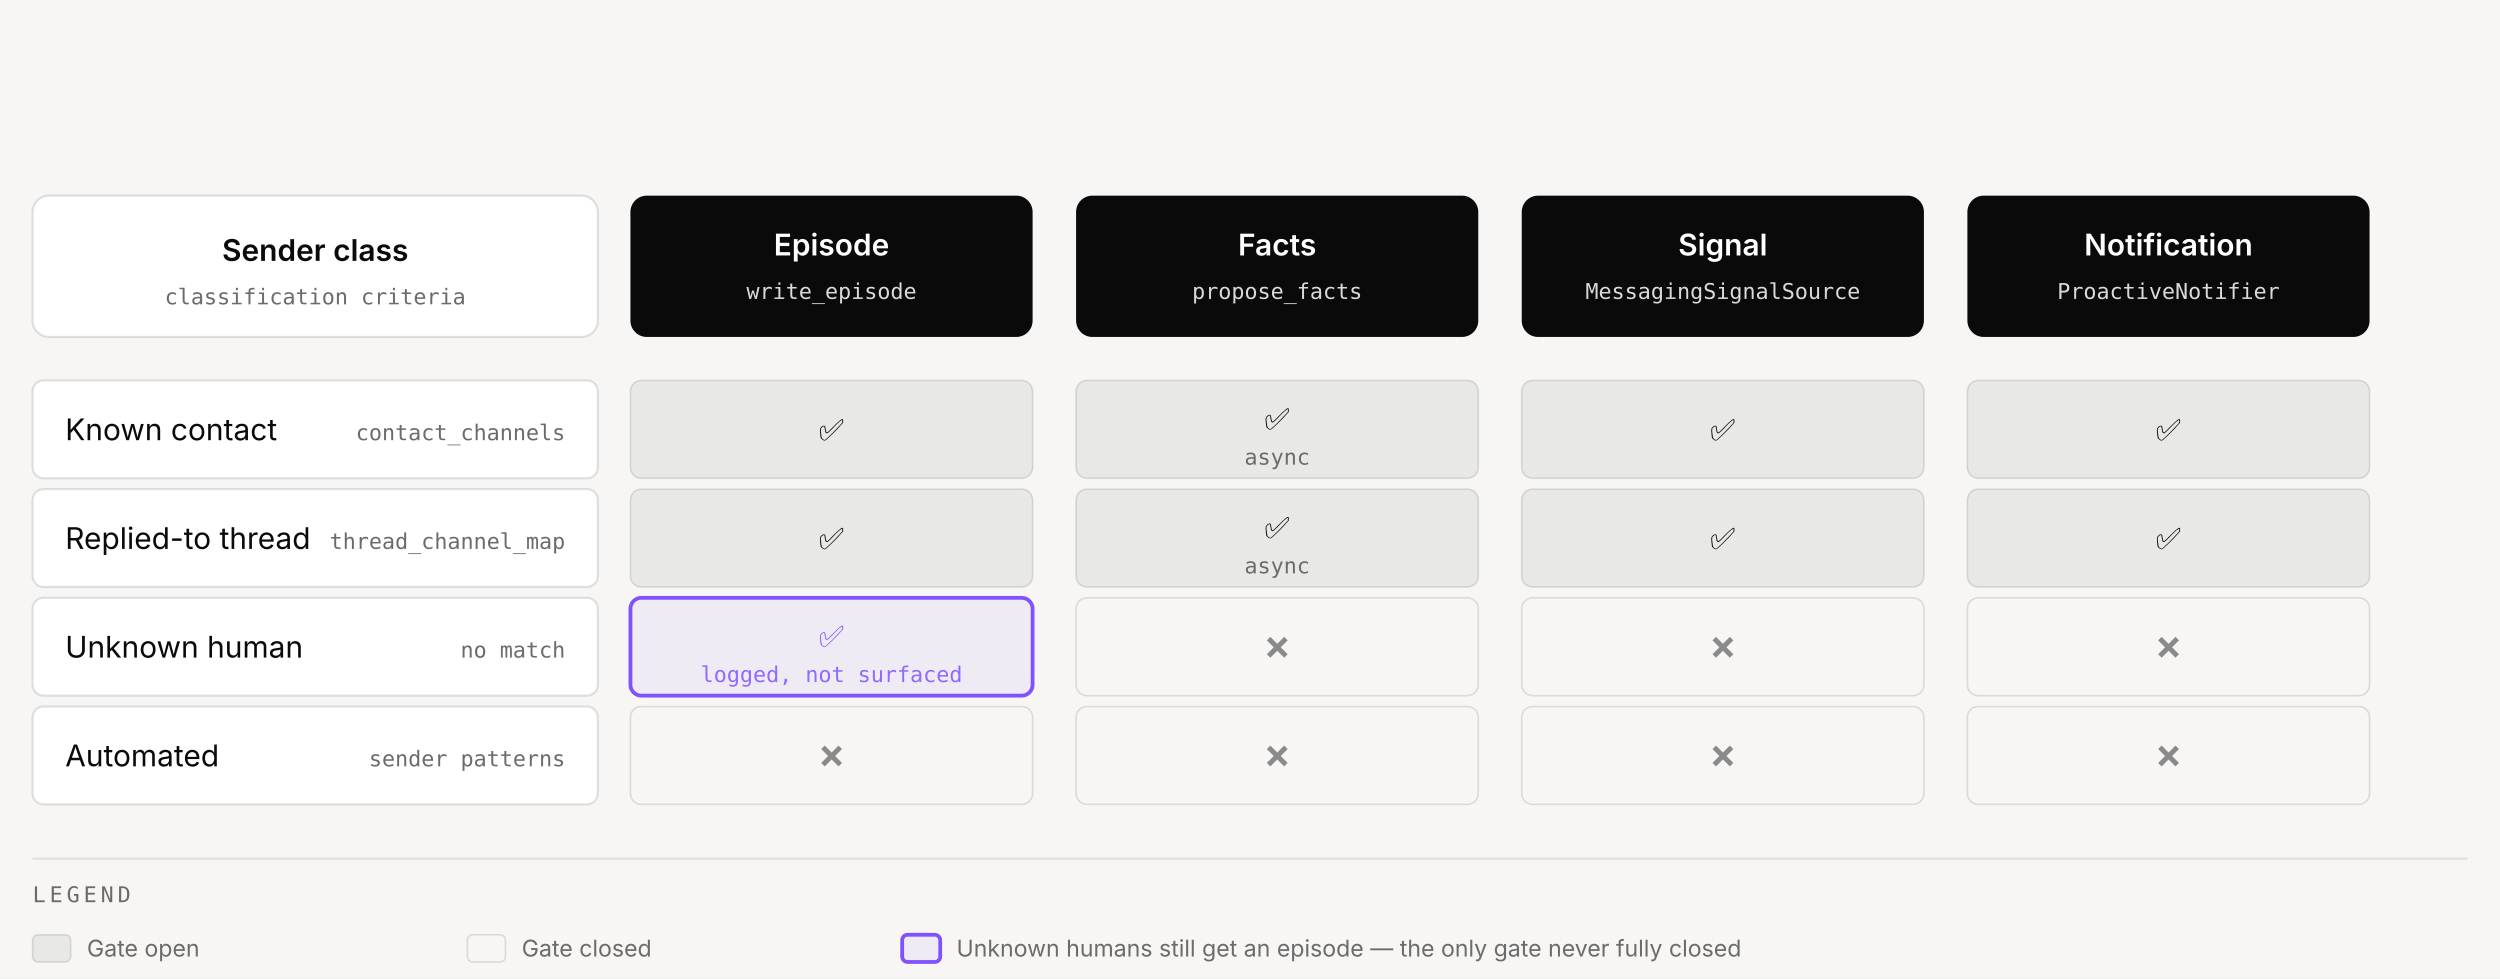
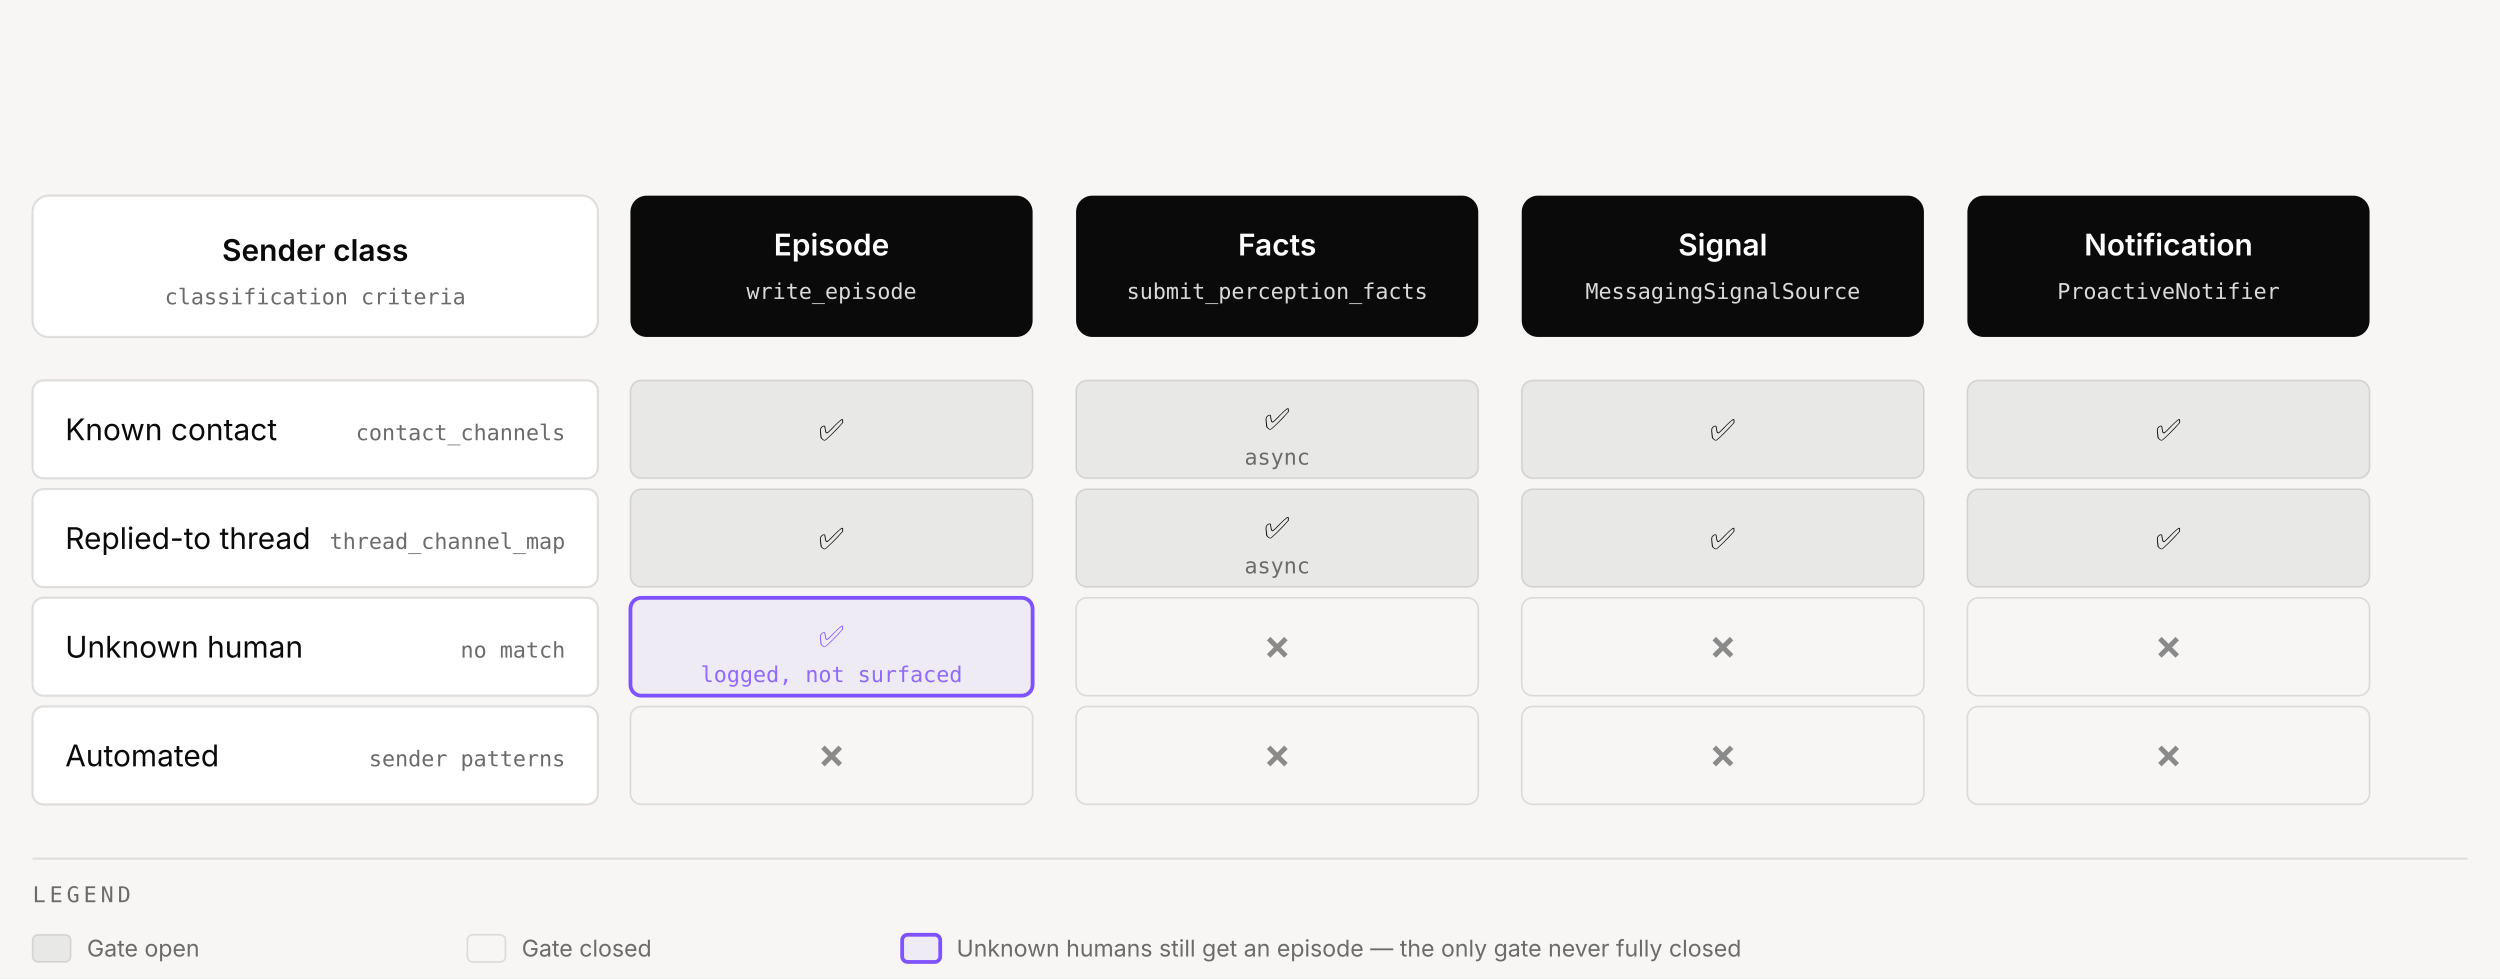
<svg xmlns="http://www.w3.org/2000/svg" viewBox="0 0 920 360" role="img" aria-labelledby="matrix-title matrix-desc">
  <rect width="100%" height="100%" fill="#f7f6f4" />
  <rect x="12" y="72" width="208" height="52" rx="6" fill="#ffffff" stroke="rgba(10,10,10,0.12)" stroke-width="0.8" />
  <text x="116" y="96" fill="#0a0a0a" font-size="11" font-weight="600" font-family="'Inter', sans-serif" text-anchor="middle">Sender class</text>
  <text x="116" y="112" fill="#6b6b6b" font-size="8" font-family="'Geist Mono', monospace" text-anchor="middle">classification criteria</text>
  <rect x="232" y="72" width="148" height="52" rx="6" fill="#0a0a0a" />
  <text x="306" y="94" fill="#ffffff" font-size="11" font-weight="600" font-family="'Inter', sans-serif" text-anchor="middle">Episode</text>
  <text x="306" y="110" fill="#ffffff" font-size="8" font-family="'Geist Mono', monospace" text-anchor="middle" opacity="0.85">write_episode</text>
  <rect x="396" y="72" width="148" height="52" rx="6" fill="#0a0a0a" />
  <text x="470" y="94" fill="#ffffff" font-size="11" font-weight="600" font-family="'Inter', sans-serif" text-anchor="middle">Facts</text>
-   <text x="470" y="110" fill="#ffffff" font-size="8" font-family="'Geist Mono', monospace" text-anchor="middle" opacity="0.85">propose_facts</text>
+   <text x="470" y="110" fill="#ffffff" font-size="8" font-family="'Geist Mono', monospace" text-anchor="middle" opacity="0.85">submit_perception_facts</text>
  <rect x="560" y="72" width="148" height="52" rx="6" fill="#0a0a0a" />
  <text x="634" y="94" fill="#ffffff" font-size="11" font-weight="600" font-family="'Inter', sans-serif" text-anchor="middle">Signal</text>
  <text x="634" y="110" fill="#ffffff" font-size="8" font-family="'Geist Mono', monospace" text-anchor="middle" opacity="0.85">MessagingSignalSource</text>
  <rect x="724" y="72" width="148" height="52" rx="6" fill="#0a0a0a" />
  <text x="798" y="94" fill="#ffffff" font-size="11" font-weight="600" font-family="'Inter', sans-serif" text-anchor="middle">Notification</text>
  <text x="798" y="110" fill="#ffffff" font-size="8" font-family="'Geist Mono', monospace" text-anchor="middle" opacity="0.85">ProactiveNotifier</text>
  <rect x="12" y="140" width="208" height="36" rx="4" fill="#ffffff" stroke="rgba(10,10,10,0.12)" stroke-width="0.8" />
  <text x="24" y="162" fill="#0a0a0a" font-size="11" font-family="'Inter', sans-serif">Known contact</text>
  <text x="208" y="162" fill="#6b6b6b" font-size="8" font-family="'Geist Mono', monospace" text-anchor="end">contact_channels</text>
  <rect x="232" y="140" width="148" height="36" rx="4" fill="rgba(10,10,10,0.06)" stroke="rgba(10,10,10,0.12)" stroke-width="0.6" />
  <text x="306" y="162" fill="#0a0a0a" font-size="11" font-weight="600" font-family="'Inter', sans-serif" text-anchor="middle">✅</text>
  <rect x="396" y="140" width="148" height="36" rx="4" fill="rgba(10,10,10,0.06)" stroke="rgba(10,10,10,0.12)" stroke-width="0.6" />
  <text x="470" y="158" fill="#0a0a0a" font-size="11" font-weight="600" font-family="'Inter', sans-serif" text-anchor="middle">✅</text>
  <text x="470" y="171" fill="#6b6b6b" font-size="8" font-family="'Geist Mono', monospace" text-anchor="middle">async</text>
  <rect x="560" y="140" width="148" height="36" rx="4" fill="rgba(10,10,10,0.06)" stroke="rgba(10,10,10,0.12)" stroke-width="0.6" />
  <text x="634" y="162" fill="#0a0a0a" font-size="11" font-weight="600" font-family="'Inter', sans-serif" text-anchor="middle">✅</text>
  <rect x="724" y="140" width="148" height="36" rx="4" fill="rgba(10,10,10,0.06)" stroke="rgba(10,10,10,0.12)" stroke-width="0.6" />
  <text x="798" y="162" fill="#0a0a0a" font-size="11" font-weight="600" font-family="'Inter', sans-serif" text-anchor="middle">✅</text>
  <rect x="12" y="180" width="208" height="36" rx="4" fill="#ffffff" stroke="rgba(10,10,10,0.12)" stroke-width="0.8" />
  <text x="24" y="202" fill="#0a0a0a" font-size="11" font-family="'Inter', sans-serif">Replied-to thread</text>
  <text x="208" y="202" fill="#6b6b6b" font-size="8" font-family="'Geist Mono', monospace" text-anchor="end">thread_channel_map</text>
  <rect x="232" y="180" width="148" height="36" rx="4" fill="rgba(10,10,10,0.06)" stroke="rgba(10,10,10,0.12)" stroke-width="0.6" />
  <text x="306" y="202" fill="#0a0a0a" font-size="11" font-weight="600" font-family="'Inter', sans-serif" text-anchor="middle">✅</text>
  <rect x="396" y="180" width="148" height="36" rx="4" fill="rgba(10,10,10,0.06)" stroke="rgba(10,10,10,0.12)" stroke-width="0.6" />
  <text x="470" y="198" fill="#0a0a0a" font-size="11" font-weight="600" font-family="'Inter', sans-serif" text-anchor="middle">✅</text>
  <text x="470" y="211" fill="#6b6b6b" font-size="8" font-family="'Geist Mono', monospace" text-anchor="middle">async</text>
  <rect x="560" y="180" width="148" height="36" rx="4" fill="rgba(10,10,10,0.06)" stroke="rgba(10,10,10,0.12)" stroke-width="0.6" />
  <text x="634" y="202" fill="#0a0a0a" font-size="11" font-weight="600" font-family="'Inter', sans-serif" text-anchor="middle">✅</text>
  <rect x="724" y="180" width="148" height="36" rx="4" fill="rgba(10,10,10,0.06)" stroke="rgba(10,10,10,0.12)" stroke-width="0.6" />
  <text x="798" y="202" fill="#0a0a0a" font-size="11" font-weight="600" font-family="'Inter', sans-serif" text-anchor="middle">✅</text>
  <rect x="12" y="220" width="208" height="36" rx="4" fill="#ffffff" stroke="rgba(10,10,10,0.12)" stroke-width="0.8" />
  <text x="24" y="242" fill="#0a0a0a" font-size="11" font-family="'Inter', sans-serif">Unknown human</text>
  <text x="208" y="242" fill="#6b6b6b" font-size="8" font-family="'Geist Mono', monospace" text-anchor="end">no match</text>
  <rect x="232" y="220" width="148" height="36" rx="4" fill="rgba(128,82,255,0.07)" stroke="#8052ff" stroke-width="1.4" />
  <text x="306" y="238" fill="#8052ff" font-size="11" font-weight="600" font-family="'Inter', sans-serif" text-anchor="middle">✅</text>
  <text x="306" y="251" fill="#8052ff" font-size="8" font-family="'Geist Mono', monospace" text-anchor="middle" opacity="0.85">logged, not surfaced</text>
  <rect x="396" y="220" width="148" height="36" rx="4" fill="#f7f6f4" stroke="rgba(10,10,10,0.12)" stroke-width="0.6" />
  <text x="470" y="242" fill="#8a8a8a" font-size="11" font-family="'Inter', sans-serif" text-anchor="middle">❌</text>
  <rect x="560" y="220" width="148" height="36" rx="4" fill="#f7f6f4" stroke="rgba(10,10,10,0.12)" stroke-width="0.6" />
  <text x="634" y="242" fill="#8a8a8a" font-size="11" font-family="'Inter', sans-serif" text-anchor="middle">❌</text>
  <rect x="724" y="220" width="148" height="36" rx="4" fill="#f7f6f4" stroke="rgba(10,10,10,0.12)" stroke-width="0.6" />
  <text x="798" y="242" fill="#8a8a8a" font-size="11" font-family="'Inter', sans-serif" text-anchor="middle">❌</text>
  <rect x="12" y="260" width="208" height="36" rx="4" fill="#ffffff" stroke="rgba(10,10,10,0.12)" stroke-width="0.8" />
  <text x="24" y="282" fill="#0a0a0a" font-size="11" font-family="'Inter', sans-serif">Automated</text>
  <text x="208" y="282" fill="#6b6b6b" font-size="8" font-family="'Geist Mono', monospace" text-anchor="end">sender patterns</text>
  <rect x="232" y="260" width="148" height="36" rx="4" fill="#f7f6f4" stroke="rgba(10,10,10,0.12)" stroke-width="0.6" />
  <text x="306" y="282" fill="#8a8a8a" font-size="11" font-family="'Inter', sans-serif" text-anchor="middle">❌</text>
  <rect x="396" y="260" width="148" height="36" rx="4" fill="#f7f6f4" stroke="rgba(10,10,10,0.12)" stroke-width="0.6" />
  <text x="470" y="282" fill="#8a8a8a" font-size="11" font-family="'Inter', sans-serif" text-anchor="middle">❌</text>
  <rect x="560" y="260" width="148" height="36" rx="4" fill="#f7f6f4" stroke="rgba(10,10,10,0.12)" stroke-width="0.6" />
  <text x="634" y="282" fill="#8a8a8a" font-size="11" font-family="'Inter', sans-serif" text-anchor="middle">❌</text>
  <rect x="724" y="260" width="148" height="36" rx="4" fill="#f7f6f4" stroke="rgba(10,10,10,0.12)" stroke-width="0.6" />
  <text x="798" y="282" fill="#8a8a8a" font-size="11" font-family="'Inter', sans-serif" text-anchor="middle">❌</text>
  <line x1="12" y1="316" x2="908" y2="316" stroke="rgba(10,10,10,0.10)" stroke-width="0.8" />
  <text x="12" y="332" fill="#6b6b6b" font-size="8" font-family="'Geist Mono', monospace" letter-spacing="0.18em">LEGEND</text>
  <rect x="12" y="344" width="14" height="10" rx="2" fill="rgba(10,10,10,0.06)" stroke="rgba(10,10,10,0.12)" stroke-width="0.6" />
  <text x="32" y="352" fill="#6b6b6b" font-size="8.5" font-family="'Inter', sans-serif">Gate open</text>
  <rect x="172" y="344" width="14" height="10" rx="2" fill="#f7f6f4" stroke="rgba(10,10,10,0.12)" stroke-width="0.6" />
  <text x="192" y="352" fill="#6b6b6b" font-size="8.5" font-family="'Inter', sans-serif">Gate closed</text>
  <rect x="332" y="344" width="14" height="10" rx="2" fill="rgba(128,82,255,0.07)" stroke="#8052ff" stroke-width="1.4" />
  <text x="352" y="352" fill="#6b6b6b" font-size="8.5" font-family="'Inter', sans-serif">Unknown humans still get an episode — the only gate never fully closed</text>
</svg>
